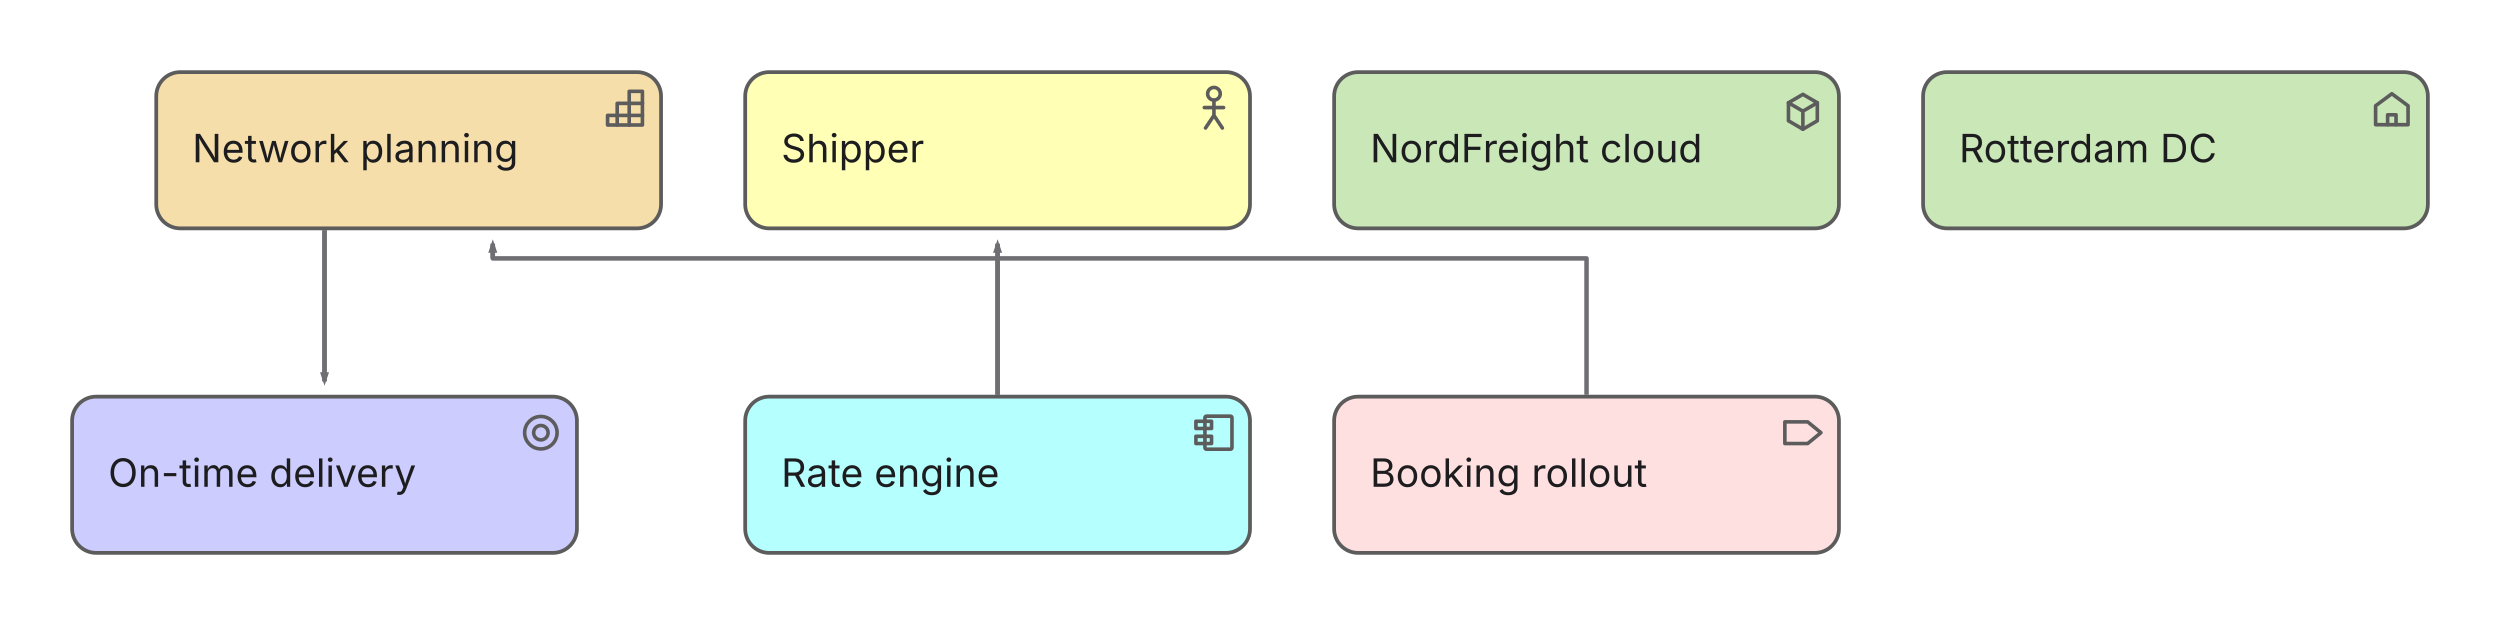
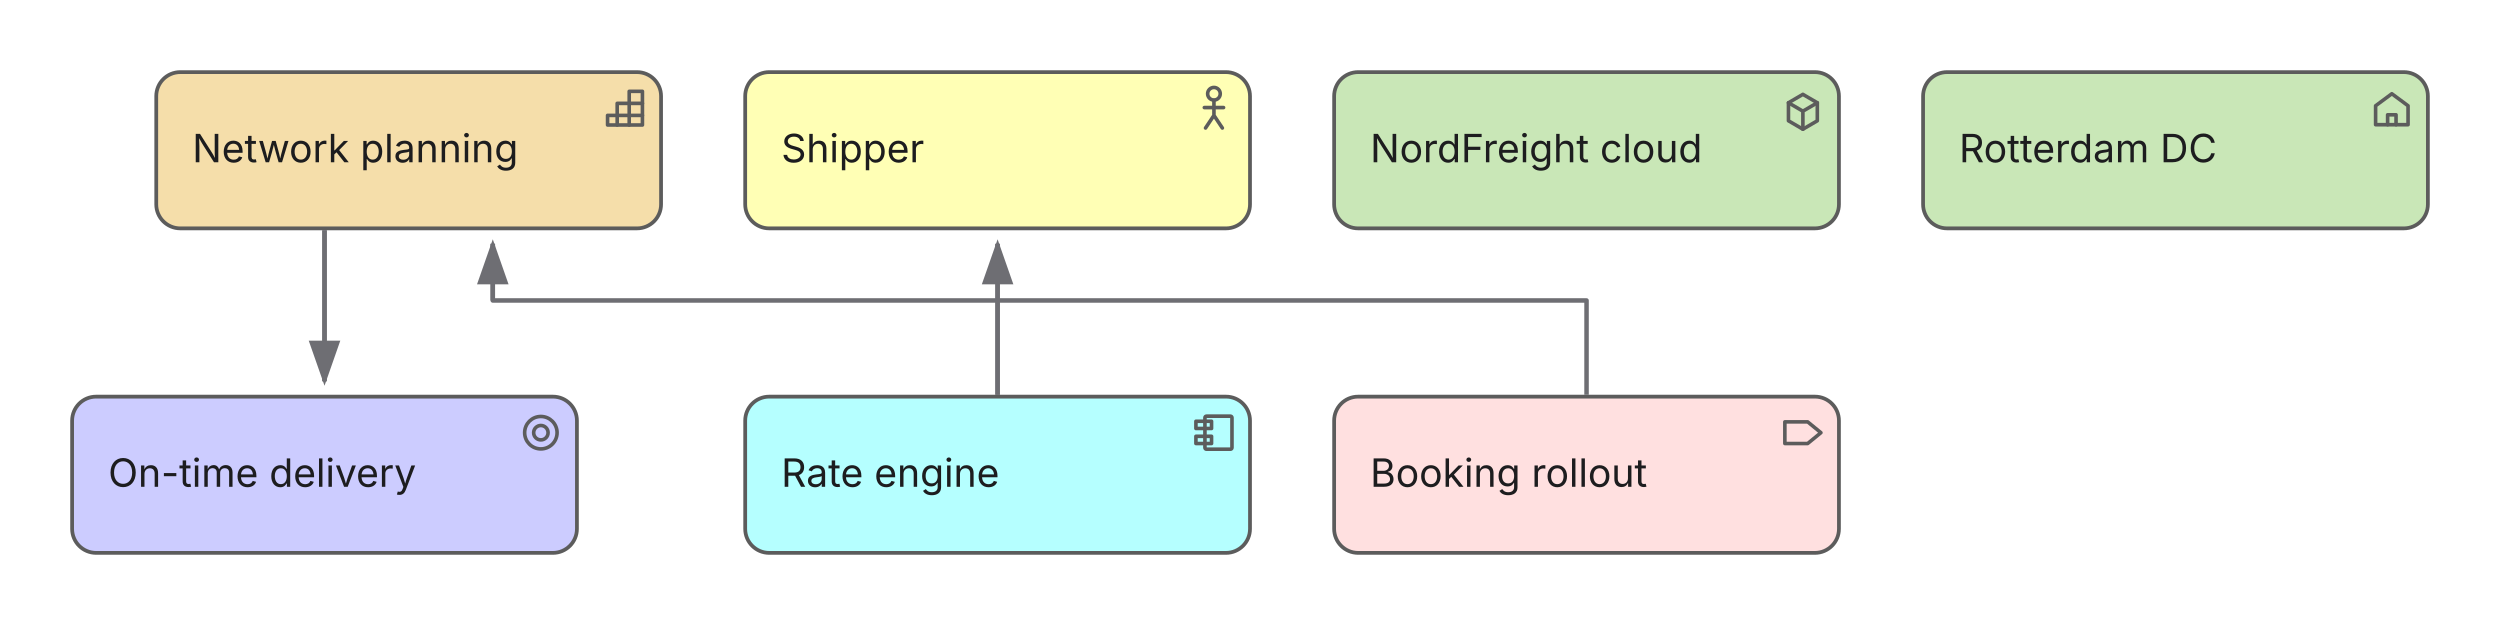
<svg xmlns="http://www.w3.org/2000/svg" width="832" height="208" viewBox="0 0 832 208" data-view="catalogue-layers" data-layout="tb" data-layout-mode="layered" data-layout-routing="orthogonal" data-layout-engine="elk-layered" data-nesting="beside" role="img" aria-label="ArchiMate layers sample">
  <defs>
-     <marker id="arrow-catalogue-layers" markerUnits="strokeWidth" markerWidth="5" markerHeight="4" refX="3" refY="2" orient="auto" viewBox="0 0 5 4" overflow="visible">
-       <polygon points="1 1, 4 2, 1 3" fill="#6e6e73" />
+     <marker id="arrow-catalogue-layers" markerUnits="strokeWidth" markerWidth="12" markerHeight="9" refX="10" refY="4.5" orient="auto" viewBox="0 0 12 9" overflow="visible">
+       <polygon points="1 1, 11 4.5, 1 8" fill="#6e6e73" />
    </marker>
  </defs>
  <g class="nodes">
    <g data-node-id="planning" data-keyword="capability" data-layer="strategy" data-icon="capability" transform="translate(52 24)">
      <rect width="168" height="52" rx="8" fill="#F5DEAA" stroke="#5C5C5C" stroke-width="1.25" />
      <g class="type-icon" data-icon="capability" transform="translate(148 4)" fill="none" stroke="#5C5C5C" color="#5C5C5C" stroke-width="1.2" stroke-linecap="round" stroke-linejoin="round">
        <path d="M2.2 13.6 H13.8 V2.4 H9.4 V6.4 H5.4 V10.4 H2.2 Z" />
        <path d="M5.4 13.6 V10.4 M9.4 13.6 V6.4 M5.4 10.4 H13.8 M9.4 6.4 H13.8" />
      </g>
      <text x="12" y="30" fill="#1d1d1f" font-size="13" font-family="-apple-system, BlinkMacSystemFont, sans-serif">Network planning</text>
    </g>
    <g data-node-id="onTime" data-keyword="goal" data-layer="motivation" data-icon="goal" transform="translate(24 132)">
      <rect width="168" height="52" rx="8" fill="#CCCCFF" stroke="#5C5C5C" stroke-width="1.25" />
      <g class="type-icon" data-icon="goal" transform="translate(148 4)" fill="none" stroke="#5C5C5C" color="#5C5C5C" stroke-width="1.2" stroke-linecap="round" stroke-linejoin="round">
        <circle cx="8" cy="8" r="5.4" />
        <circle cx="8" cy="8" r="2.4" />
      </g>
      <text x="12" y="30" fill="#1d1d1f" font-size="13" font-family="-apple-system, BlinkMacSystemFont, sans-serif">On-time delivery</text>
    </g>
    <g data-node-id="shipper" data-keyword="businessActor" data-layer="business" data-icon="stick-figure" transform="translate(248 24)">
      <rect width="168" height="52" rx="8" fill="#FFFFB5" stroke="#5C5C5C" stroke-width="1.25" />
      <g class="type-icon" data-icon="stick-figure" transform="translate(148 4)" fill="none" stroke="#5C5C5C" color="#5C5C5C" stroke-width="1.2" stroke-linecap="round" stroke-linejoin="round">
        <circle cx="8" cy="3.2" r="2.1" />
        <path d="M8 5.4 V10.4 M4.8 7.8 H11.2 M8 10.4 L5.2 14.6 M8 10.4 L10.8 14.6" />
      </g>
      <text x="12" y="30" fill="#1d1d1f" font-size="13" font-family="-apple-system, BlinkMacSystemFont, sans-serif">Shipper</text>
    </g>
    <g data-node-id="rates" data-keyword="applicationComponent" data-layer="application" data-icon="component" transform="translate(248 132)">
      <rect width="168" height="52" rx="8" fill="#B5FFFF" stroke="#5C5C5C" stroke-width="1.25" />
      <g class="type-icon" data-icon="component" transform="translate(148 4)" fill="none" stroke="#5C5C5C" color="#5C5C5C" stroke-width="1.2" stroke-linecap="round" stroke-linejoin="round">
        <rect x="5" y="2.5" width="9" height="11" rx="0.5" />
        <rect x="2" y="4.2" width="5.2" height="2.4" />
        <rect x="2" y="9.2" width="5.2" height="2.4" />
      </g>
      <text x="12" y="30" fill="#1d1d1f" font-size="13" font-family="-apple-system, BlinkMacSystemFont, sans-serif">Rate engine</text>
    </g>
    <g data-node-id="cloud" data-keyword="node" data-layer="technology" data-icon="node" transform="translate(444 24)">
      <rect width="168" height="52" rx="8" fill="#C9E7B7" stroke="#5C5C5C" stroke-width="1.25" />
      <g class="type-icon" data-icon="node" transform="translate(148 4)" fill="none" stroke="#5C5C5C" color="#5C5C5C" stroke-width="1.2" stroke-linecap="round" stroke-linejoin="round">
        <path d="M3.2 6.2 L8 3.4 L12.8 6.2 V12.2 L8 15 L3.2 12.2 Z" />
        <path d="M3.2 6.2 L8 9 L12.8 6.2 M8 9 V15" />
      </g>
      <text x="12" y="30" fill="#1d1d1f" font-size="13" font-family="-apple-system, BlinkMacSystemFont, sans-serif">NordFreight cloud</text>
    </g>
    <g data-node-id="rotterdam" data-keyword="facility" data-layer="physical" data-icon="facility" transform="translate(640 24)">
      <rect width="168" height="52" rx="8" fill="#C9E7B7" stroke="#5C5C5C" stroke-width="1.25" />
      <g class="type-icon" data-icon="facility" transform="translate(148 4)" fill="none" stroke="#5C5C5C" color="#5C5C5C" stroke-width="1.2" stroke-linecap="round" stroke-linejoin="round">
        <path d="M2.6 13.5 H13.4 V7.2 L8 3.2 L2.6 7.2 Z" />
        <path d="M6.6 13.5 V10.2 H9.4 V13.5" />
      </g>
      <text x="12" y="30" fill="#1d1d1f" font-size="13" font-family="-apple-system, BlinkMacSystemFont, sans-serif">Rotterdam DC</text>
    </g>
    <g data-node-id="rollout" data-keyword="workPackage" data-layer="implementation" data-icon="work-package" transform="translate(444 132)">
      <rect width="168" height="52" rx="8" fill="#FFE0E0" stroke="#5C5C5C" stroke-width="1.25" />
      <g class="type-icon" data-icon="work-package" transform="translate(148 4)" fill="none" stroke="#5C5C5C" color="#5C5C5C" stroke-width="1.2" stroke-linecap="round" stroke-linejoin="round">
        <path d="M2 4.4 H9.6 L14 8 L9.6 11.6 H2 Z" />
      </g>
      <text x="12" y="30" fill="#1d1d1f" font-size="13" font-family="-apple-system, BlinkMacSystemFont, sans-serif">Booking rollout</text>
    </g>
  </g>
  <g class="edges">
    <g data-edge-id="planning-&gt;onTime:realizes">
      <polyline points="108,76.63 108,126.88" fill="none" stroke="#6e6e73" stroke-width="1.5" stroke-linejoin="round" pointer-events="none" marker-start="none" marker-mid="none" marker-end="none" />
      <line x1="108" y1="76.63" x2="108" y2="126.88" fill="none" stroke="#6e6e73" stroke-width="1.5" stroke-linejoin="round" pointer-events="none" marker-start="none" marker-mid="none" marker-end="url(#arrow-catalogue-layers)" />
    </g>
    <g data-edge-id="rates-&gt;shipper:serves">
      <polyline points="332,131.38 332,81.13" fill="none" stroke="#6e6e73" stroke-width="1.5" stroke-linejoin="round" pointer-events="none" marker-start="none" marker-mid="none" marker-end="none" />
      <line x1="332" y1="131.38" x2="332" y2="81.13" fill="none" stroke="#6e6e73" stroke-width="1.5" stroke-linejoin="round" pointer-events="none" marker-start="none" marker-mid="none" marker-end="url(#arrow-catalogue-layers)" />
    </g>
    <g data-edge-id="rollout-&gt;planning:realizes">
-       <polyline points="528,131.38 528,86 164,86 164,81.13" fill="none" stroke="#6e6e73" stroke-width="1.5" stroke-linejoin="round" pointer-events="none" marker-start="none" marker-mid="none" marker-end="none" />
-       <line x1="164" y1="86" x2="164" y2="81.13" fill="none" stroke="#6e6e73" stroke-width="1.5" stroke-linejoin="round" pointer-events="none" marker-start="none" marker-mid="none" marker-end="url(#arrow-catalogue-layers)" />
+       <polyline points="528,131.38 528,100 164,100 164,81.13" fill="none" stroke="#6e6e73" stroke-width="1.5" stroke-linejoin="round" pointer-events="none" marker-start="none" marker-mid="none" marker-end="none" />
+       <line x1="164" y1="100" x2="164" y2="81.13" fill="none" stroke="#6e6e73" stroke-width="1.5" stroke-linejoin="round" pointer-events="none" marker-start="none" marker-mid="none" marker-end="url(#arrow-catalogue-layers)" />
    </g>
  </g>
</svg>
